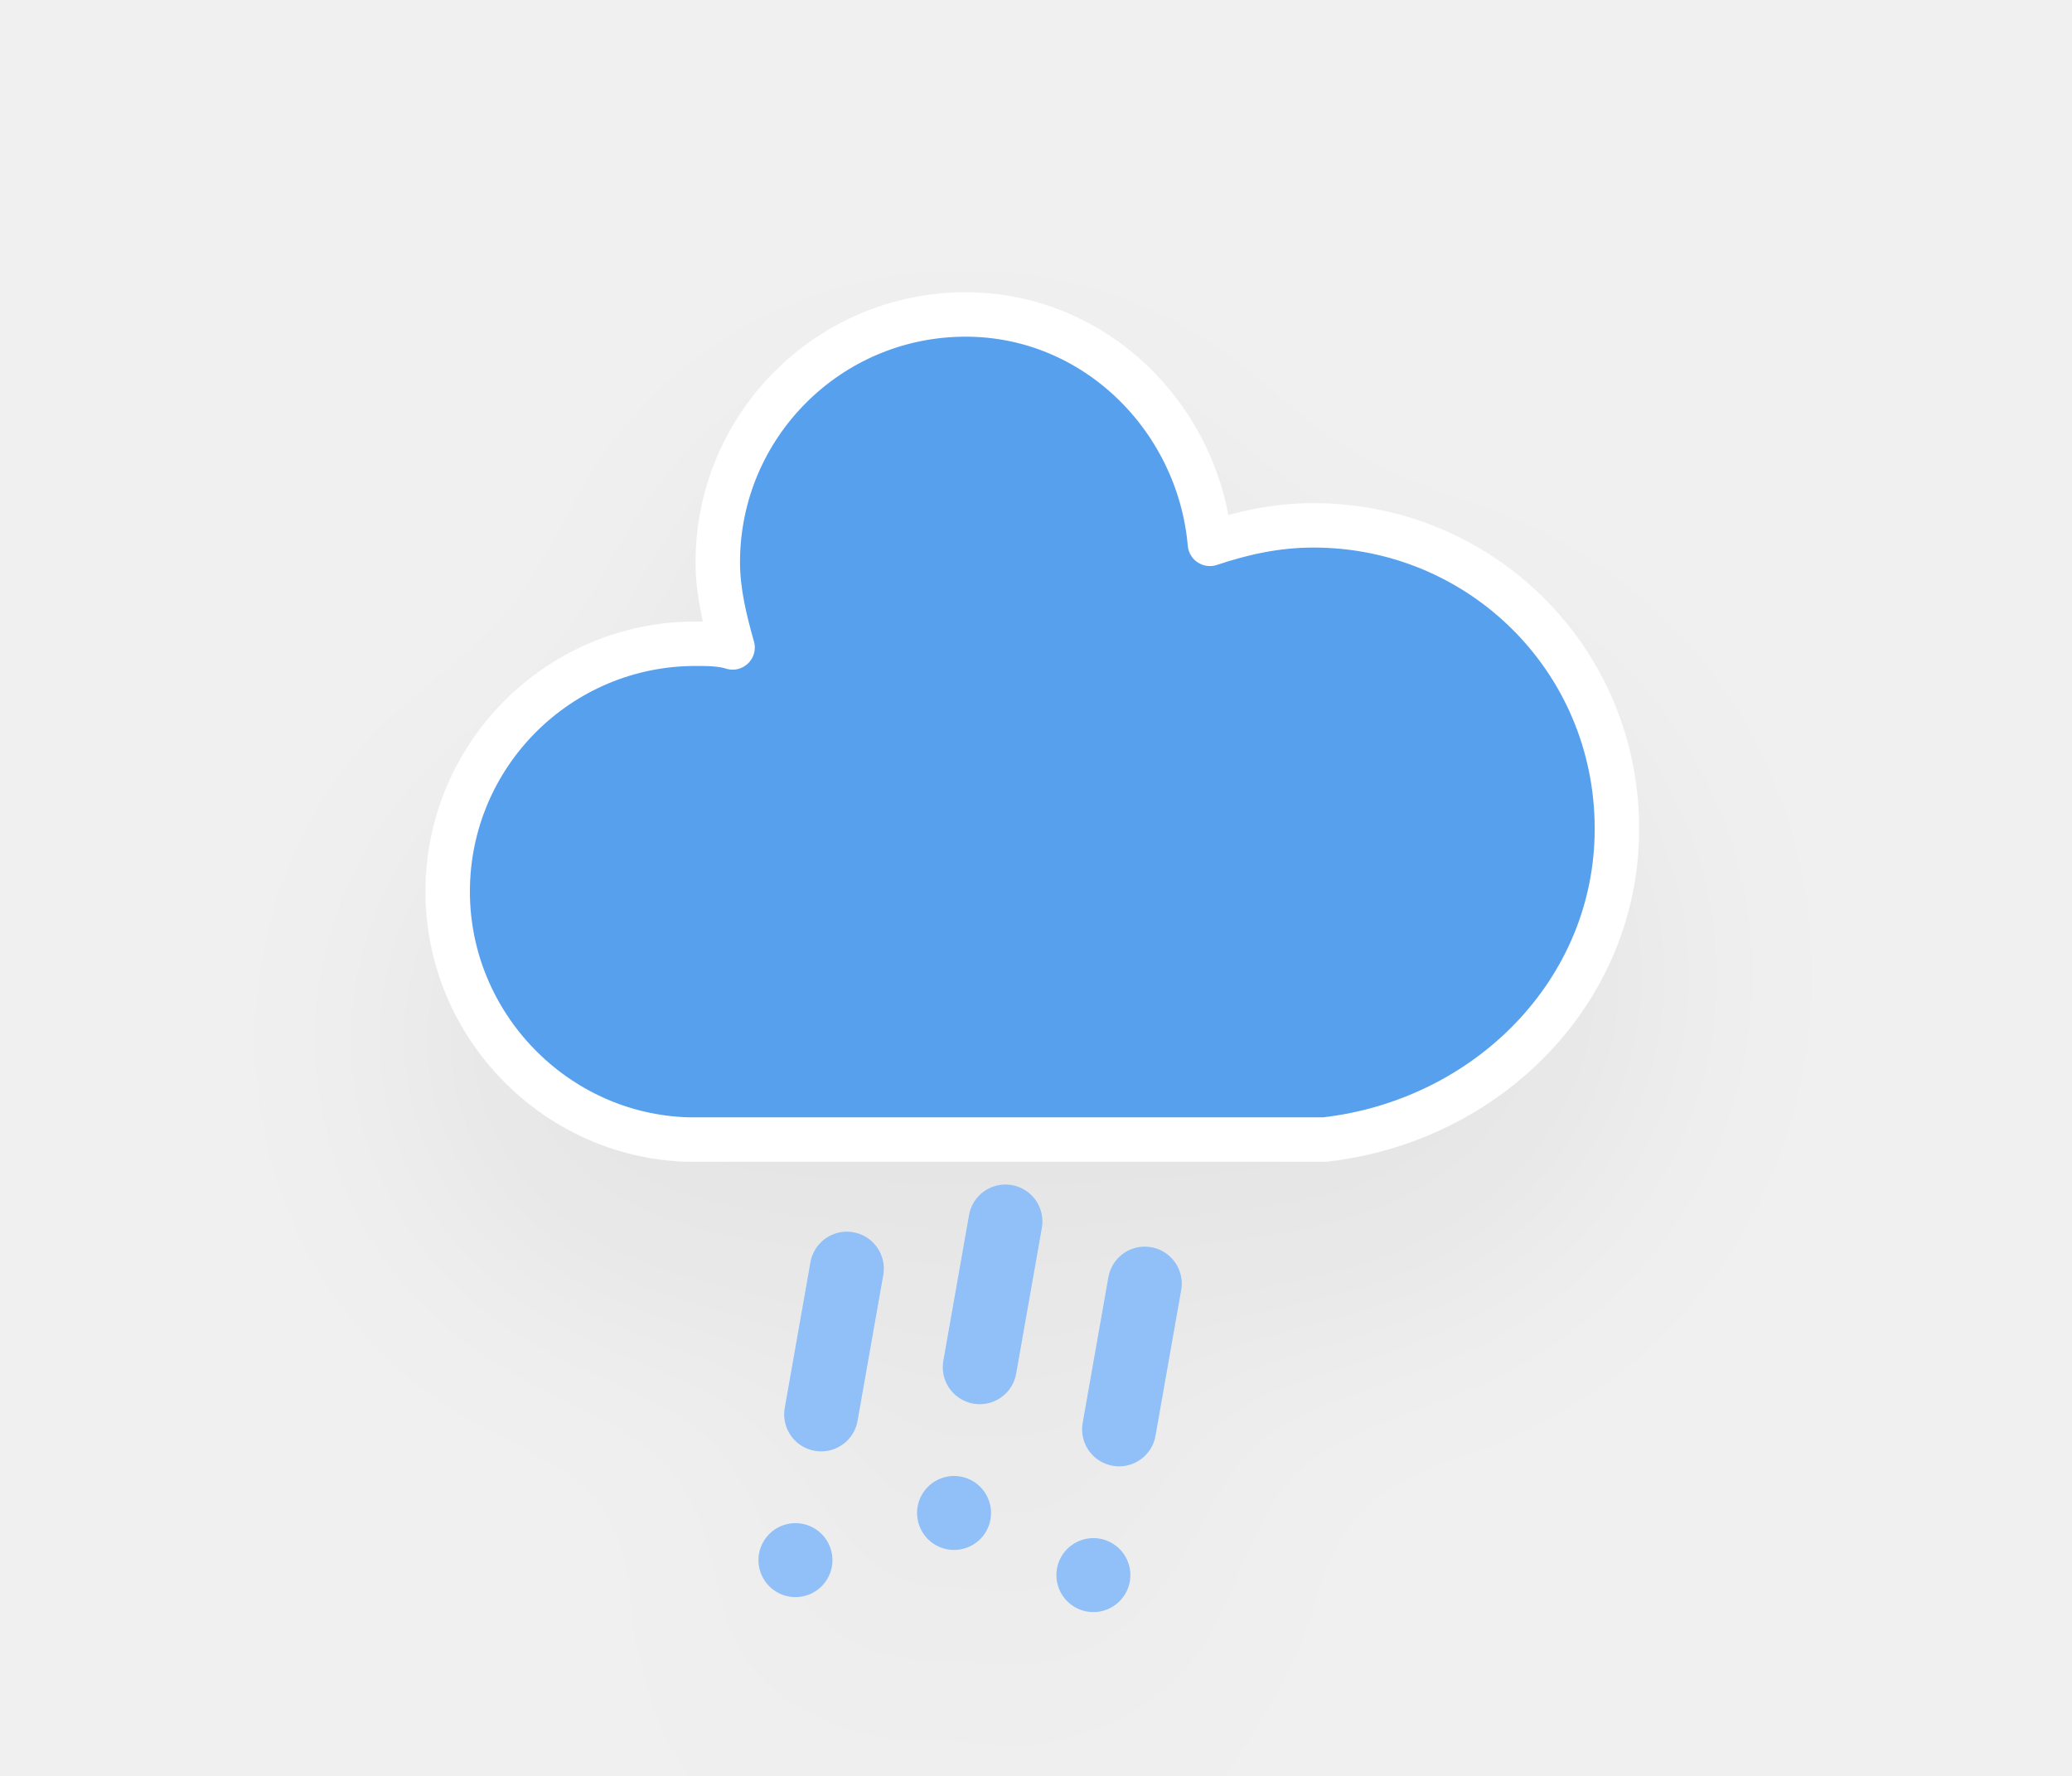
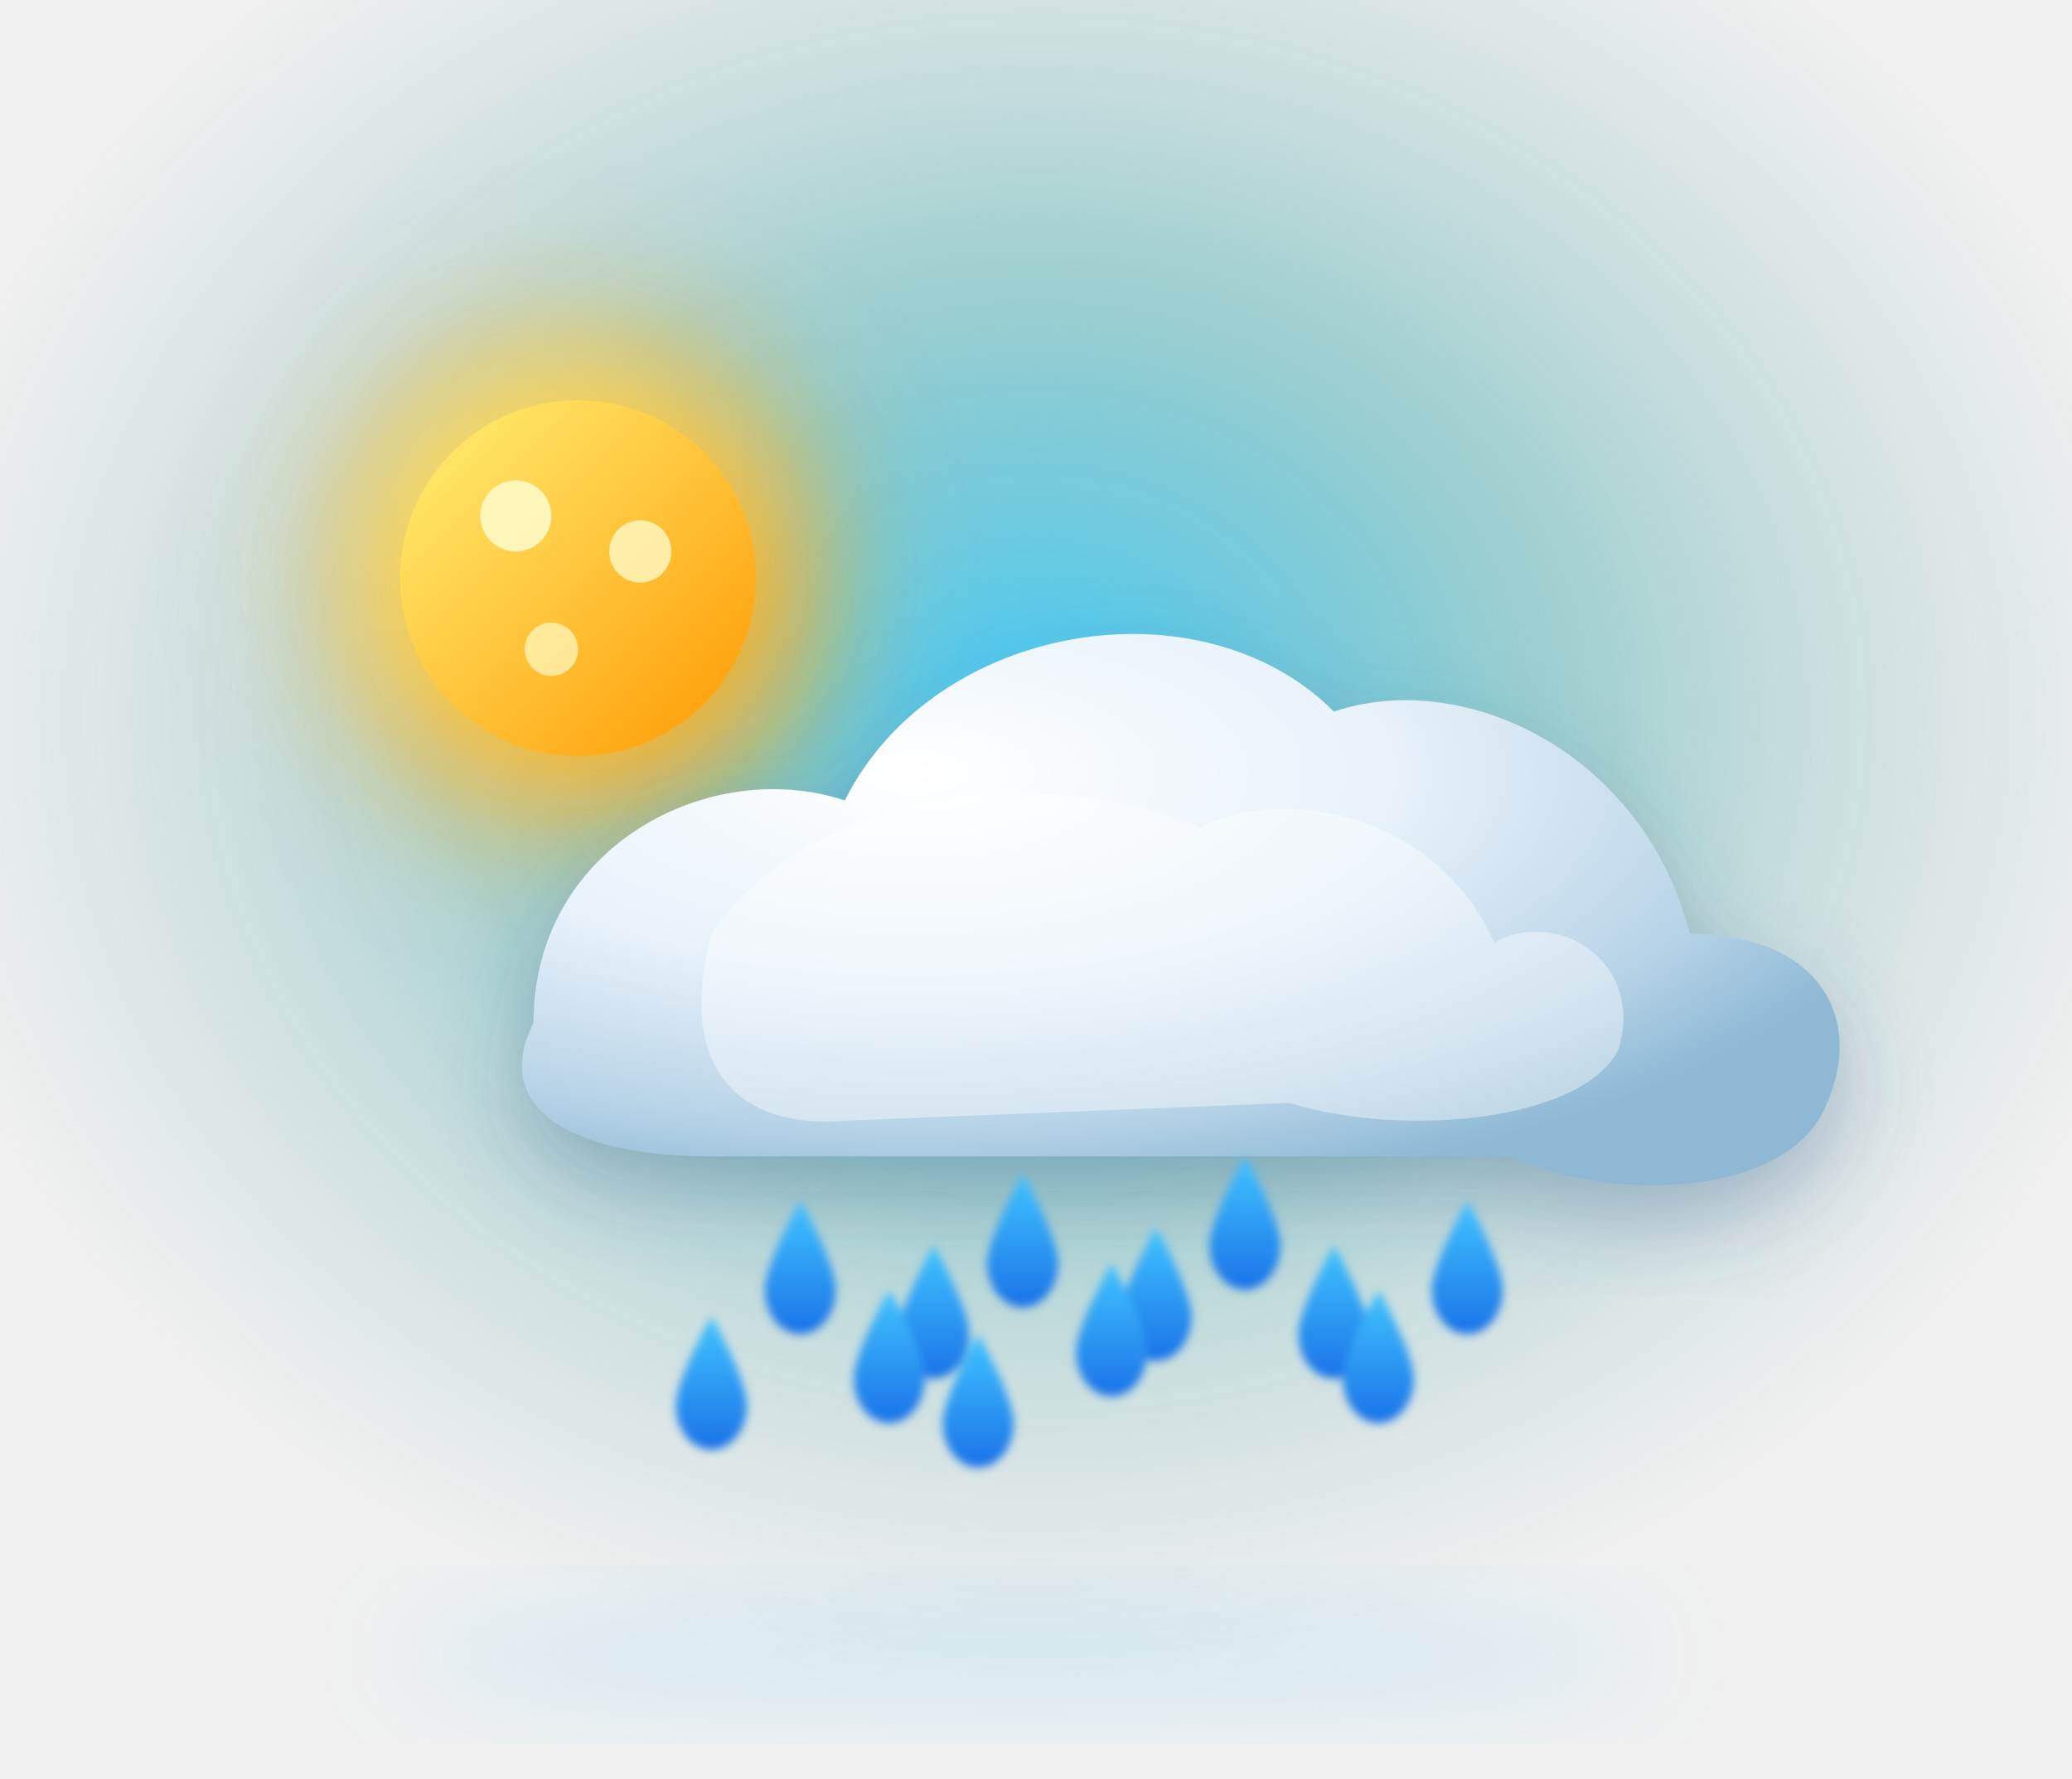
- <svg xmlns="http://www.w3.org/2000/svg" width="56" height="48" version="1.1">
+ <svg xmlns="http://www.w3.org/2000/svg" width="233" height="200" viewBox="0 0 233 200">
  <defs>
-     <filter id="blur" x="-.247" y="-.229" width="1.494" height="1.558">
-       <feGaussianBlur in="SourceAlpha" stdDeviation="3" />
-       <feOffset dx="0" dy="4" result="offsetblur" />
-       <feComponentTransfer>
-         <feFuncA slope="0.05" type="linear" />
-       </feComponentTransfer>
-       <feMerge>
-         <feMergeNode />
-         <feMergeNode in="SourceGraphic" />
-       </feMerge>
+     <radialGradient id="bgGlow" cx="50%" cy="40%" r="55%">
+       <stop offset="0%" stop-color="#00BFFF" stop-opacity="0.7" />
+       <stop offset="50%" stop-color="#008B8B" stop-opacity="0.3" />
+       <stop offset="100%" stop-color="#5F9EA0" stop-opacity="0" />
+     </radialGradient>
+     <radialGradient id="sunGlow" cx="50%" cy="50%" r="50%">
+       <stop offset="0%" stop-color="#FFE566" stop-opacity="0.9" />
+       <stop offset="40%" stop-color="#FFB820" stop-opacity="0.5" />
+       <stop offset="100%" stop-color="#FF8C00" stop-opacity="0" />
+     </radialGradient>
+     <linearGradient id="sunCore" x1="0" y1="0" x2="1" y2="1">
+       <stop offset="0%" stop-color="#FFF176" />
+       <stop offset="100%" stop-color="#FF9800" />
+     </linearGradient>
+     <radialGradient id="cloudGrad" cx="30%" cy="25%" r="80%">
+       <stop offset="0%" stop-color="#FFFFFF" />
+       <stop offset="45%" stop-color="#E8F2FA" />
+       <stop offset="80%" stop-color="#B8D4E8" />
+       <stop offset="100%" stop-color="#8EB8D4" />
+     </radialGradient>
+     <linearGradient id="rainDrop" x1="0" y1="0" x2="0" y2="1">
+       <stop offset="0%" stop-color="#40C4FF" />
+       <stop offset="100%" stop-color="#1A73E8" />
+     </linearGradient>
+     <filter id="sunGlowFilter" x="-50%" y="-50%" width="200%" height="200%">
+       <feGaussianBlur stdDeviation="6" />
    </filter>
-     <style type="text/css">
-       
-       /*
- ** RAIN
- */
-       @keyframes am-weather-rain {
-         0% {
-           stroke-dashoffset: 0;
-         }
+     <filter id="cloudShadow" x="-20%" y="-20%" width="140%" height="140%">
+       <feDropShadow dx="0" dy="4" stdDeviation="5" flood-color="#3A5C8C" flood-opacity="0.35" />
+     </filter>
+     <filter id="rainBlur" x="-50%" y="-50%" width="200%" height="200%">
+       <feGaussianBlur stdDeviation="0.5" />
+     </filter>
+   </defs>
+   <style>
+     .bgLayer {
+       animation: bgPulse 6s ease-in-out infinite;
+     }
+     .sunMove {
+       animation: sunGlide 10s ease-in-out infinite alternate;
+       transform-origin: 65px 65px;
+     }
+     .cloudMove {
+       animation: cloudFloat 5s ease-in-out infinite;
+     }
+     .rainDrop {
+       animation: fallModerate 1.6s linear infinite;
+     }
+     /* Opóźnienia dla poszczególnych kropli – tworzą ciągły, umiarkowany deszcz */
+     .d1 { animation-delay: 0s; }
+     .d2 { animation-delay: 0.2s; }
+     .d3 { animation-delay: 0.4s; }
+     .d4 { animation-delay: 0.6s; }
+     .d5 { animation-delay: 0.8s; }
+     .d6 { animation-delay: 1.0s; }
+     .d7 { animation-delay: 0.1s; }
+     .d8 { animation-delay: 0.3s; }
+     .d9 { animation-delay: 0.5s; }
+     .d10 { animation-delay: 0.7s; }
+     .d11 { animation-delay: 0.9s; }
+     .d12 { animation-delay: 1.1s; }

-         100% {
-           stroke-dashoffset: -100;
-         }
-       }
- 
-       .am-weather-rain-1 {
-         -webkit-animation-name: am-weather-rain;
-         -moz-animation-name: am-weather-rain;
-         -ms-animation-name: am-weather-rain;
-         animation-name: am-weather-rain;
-         -webkit-animation-duration: 8s;
-         -moz-animation-duration: 8s;
-         -ms-animation-duration: 8s;
-         animation-duration: 8s;
-         -webkit-animation-timing-function: linear;
-         -moz-animation-timing-function: linear;
-         -ms-animation-timing-function: linear;
-         animation-timing-function: linear;
-         -webkit-animation-iteration-count: infinite;
-         -moz-animation-iteration-count: infinite;
-         -ms-animation-iteration-count: infinite;
-         animation-iteration-count: infinite;
-       }
- 
-       .am-weather-rain-2 {
-         -webkit-animation-name: am-weather-rain;
-         -moz-animation-name: am-weather-rain;
-         -ms-animation-name: am-weather-rain;
-         animation-name: am-weather-rain;
-         -webkit-animation-delay: 0.25s;
-         -moz-animation-delay: 0.25s;
-         -ms-animation-delay: 0.25s;
-         animation-delay: 0.25s;
-         -webkit-animation-duration: 8s;
-         -moz-animation-duration: 8s;
-         -ms-animation-duration: 8s;
-         animation-duration: 8s;
-         -webkit-animation-timing-function: linear;
-         -moz-animation-timing-function: linear;
-         -ms-animation-timing-function: linear;
-         animation-timing-function: linear;
-         -webkit-animation-iteration-count: infinite;
-         -moz-animation-iteration-count: infinite;
-         -ms-animation-iteration-count: infinite;
-         animation-iteration-count: infinite;
-       }
- 
-       /*
- ** CLOUDS
- */
-       @keyframes am-weather-cloud-2 {
-         0% {
-           -webkit-transform: translate(0px, 0px);
-           -moz-transform: translate(0px, 0px);
-           -ms-transform: translate(0px, 0px);
-           transform: translate(0px, 0px);
-         }
- 
-         50% {
-           -webkit-transform: translate(2px, 0px);
-           -moz-transform: translate(2px, 0px);
-           -ms-transform: translate(2px, 0px);
-           transform: translate(2px, 0px);
-         }
- 
-         100% {
-           -webkit-transform: translate(0px, 0px);
-           -moz-transform: translate(0px, 0px);
-           -ms-transform: translate(0px, 0px);
-           transform: translate(0px, 0px);
-         }
-       }
- 
-       .am-weather-cloud-2 {
-         -webkit-animation-name: am-weather-cloud-2;
-         -moz-animation-name: am-weather-cloud-2;
-         animation-name: am-weather-cloud-2;
-         -webkit-animation-duration: 3s;
-         -moz-animation-duration: 3s;
-         animation-duration: 3s;
-         -webkit-animation-timing-function: linear;
-         -moz-animation-timing-function: linear;
-         animation-timing-function: linear;
-         -webkit-animation-iteration-count: infinite;
-         -moz-animation-iteration-count: infinite;
-         animation-iteration-count: infinite;
-       }
-       
-     </style>
-   </defs>
-   <g transform="translate(16,-2)" filter="url(#blur)">
-     <g class="am-weather-cloud-3" style="-moz-animation-duration:3s;-moz-animation-iteration-count:infinite;-moz-animation-name:am-weather-cloud-2;-moz-animation-timing-function:linear;-webkit-animation-duration:3s;-webkit-animation-iteration-count:infinite;-webkit-animation-name:am-weather-cloud-2;-webkit-animation-timing-function:linear">
-       <path transform="translate(-20,-11)" d="m47.7 35.4c0-4.6-3.7-8.2-8.2-8.2-1 0-1.9 0.2-2.8 0.5-0.3-3.4-3.1-6.2-6.6-6.2-3.7 0-6.7 3-6.7 6.7 0 0.8 0.2 1.6 0.4 2.3-0.3-0.1-0.7-0.1-1-0.1-3.7 0-6.7 3-6.7 6.7 0 3.6 2.9 6.6 6.5 6.7h17.2c4.4-0.5 7.9-4 7.9-8.4z" fill="#57a0ee" stroke="#fff" stroke-linejoin="round" stroke-width="1.2" />
-     </g>
-     <g transform="translate(-20,-10) rotate(10,-247.39,200.17)" fill="none" stroke="#91c0f8" stroke-dasharray="4, 4" stroke-linecap="round" stroke-width="2">
-       <line class="am-weather-rain-1" transform="translate(-4,1)" y2="8" style="-moz-animation-duration:8s;-moz-animation-iteration-count:infinite;-moz-animation-name:am-weather-rain;-moz-animation-timing-function:linear;-ms-animation-duration:8s;-ms-animation-iteration-count:infinite;-ms-animation-name:am-weather-rain;-ms-animation-timing-function:linear;-webkit-animation-duration:8s;-webkit-animation-iteration-count:infinite;-webkit-animation-name:am-weather-rain;-webkit-animation-timing-function:linear" />
-       <line class="am-weather-rain-2" transform="translate(0,-1)" y2="8" style="-moz-animation-delay:0.25s;-moz-animation-duration:8s;-moz-animation-iteration-count:infinite;-moz-animation-name:am-weather-rain;-moz-animation-timing-function:linear;-ms-animation-delay:0.25s;-ms-animation-duration:8s;-ms-animation-iteration-count:infinite;-ms-animation-name:am-weather-rain;-ms-animation-timing-function:linear;-webkit-animation-delay:0.25s;-webkit-animation-duration:8s;-webkit-animation-iteration-count:infinite;-webkit-animation-name:am-weather-rain;-webkit-animation-timing-function:linear" />
-       <line class="am-weather-rain-1" transform="translate(4)" y2="8" style="-moz-animation-duration:8s;-moz-animation-iteration-count:infinite;-moz-animation-name:am-weather-rain;-moz-animation-timing-function:linear;-ms-animation-duration:8s;-ms-animation-iteration-count:infinite;-ms-animation-name:am-weather-rain;-ms-animation-timing-function:linear;-webkit-animation-duration:8s;-webkit-animation-iteration-count:infinite;-webkit-animation-name:am-weather-rain;-webkit-animation-timing-function:linear" />
-     </g>
+     @keyframes bgPulse {
+       0%,100% { opacity: 0.85; }
+       50% { opacity: 1; }
+     }
+     @keyframes sunGlide {
+       0% { transform: translateX(0) translateY(0); }
+       100% { transform: translateX(15px) translateY(-5px); }
+     }
+     @keyframes cloudFloat {
+       0%,100% { transform: translateX(0) translateY(0); }
+       50% { transform: translateX(-3px) translateY(-2px); }
+     }
+     @keyframes fallModerate {
+       0% { transform: translateY(-20px); opacity: 0; }
+       20% { opacity: 1; }
+       80% { opacity: 0.9; }
+       100% { transform: translateY(45px); opacity: 0; }
+     }
+   </style>
+   <rect width="233" height="200" fill="url(#bgGlow)" class="bgLayer" />
+   <g class="sunMove">
+     <circle cx="65" cy="65" r="38" fill="url(#sunGlow)" filter="url(#sunGlowFilter)" />
+     <circle cx="65" cy="65" r="24" fill="url(#sunCore)" filter="url(#sunGlowFilter)" opacity="0.9" />
+     <circle cx="65" cy="65" r="20" fill="url(#sunCore)" />
+     <circle cx="58" cy="58" r="4" fill="#FFF9C4" opacity="0.9" />
+     <circle cx="72" cy="62" r="3.5" fill="#FFF9C4" opacity="0.8" />
+     <circle cx="62" cy="73" r="3" fill="#FFF9C4" opacity="0.7" />
  </g>
+   <g class="cloudMove" filter="url(#cloudShadow)">
+     <path d="M 60,115               C 60,95 80,85 95,90               C 105,70 135,65 150,80               C 165,75 185,85 190,105               C 205,105 210,115 205,125               C 200,135 180,135 170,130               L 80,130               C 65,130 55,125 60,115 Z" fill="url(#cloudGrad)" />
+     <path d="M 80,105 C 90,90 115,85 135,93 C 145,88 162,92 168,106 C 175,102 185,108 182,118 C 178,126 158,128 145,124 L 95,126 C 83,127 76,120 80,105 Z" fill="#FFFFFF" opacity="0.4" />
+   </g>
+   <g filter="url(#rainBlur)">
+     <path class="rainDrop d1" d="M90 135 C90 135 86 142 86 145 C86 148 88 150 90 150 C92 150 94 148 94 145 C94 142 90 135 90 135Z" fill="url(#rainDrop)" />
+     <path class="rainDrop d2" d="M115 132 C115 132 111 139 111 142 C111 145 113 147 115 147 C117 147 119 145 119 142 C119 139 115 132 115 132Z" fill="url(#rainDrop)" />
+     <path class="rainDrop d3" d="M140 130 C140 130 136 137 136 140 C136 143 138 145 140 145 C142 145 144 143 144 140 C144 137 140 130 140 130Z" fill="url(#rainDrop)" />
+     <path class="rainDrop d4" d="M165 135 C165 135 161 142 161 145 C161 148 163 150 165 150 C167 150 169 148 169 145 C169 142 165 135 165 135Z" fill="url(#rainDrop)" />
+     <path class="rainDrop d5" d="M105 140 C105 140 101 147 101 150 C101 153 103 155 105 155 C107 155 109 153 109 150 C109 147 105 140 105 140Z" fill="url(#rainDrop)" />
+     <path class="rainDrop d6" d="M130 138 C130 138 126 145 126 148 C126 151 128 153 130 153 C132 153 134 151 134 148 C134 145 130 138 130 138Z" fill="url(#rainDrop)" />
+     <path class="rainDrop d7" d="M100 145 C100 145 96 152 96 155 C96 158 98 160 100 160 C102 160 104 158 104 155 C104 152 100 145 100 145Z" fill="url(#rainDrop)" />
+     <path class="rainDrop d8" d="M125 142 C125 142 121 149 121 152 C121 155 123 157 125 157 C127 157 129 155 129 152 C129 149 125 142 125 142Z" fill="url(#rainDrop)" />
+     <path class="rainDrop d9" d="M150 140 C150 140 146 147 146 150 C146 153 148 155 150 155 C152 155 154 153 154 150 C154 147 150 140 150 140Z" fill="url(#rainDrop)" />
+     <path class="rainDrop d10" d="M80 148 C80 148 76 155 76 158 C76 161 78 163 80 163 C82 163 84 161 84 158 C84 155 80 148 80 148Z" fill="url(#rainDrop)" />
+     <path class="rainDrop d11" d="M155 145 C155 145 151 152 151 155 C151 158 153 160 155 160 C157 160 159 158 159 155 C159 152 155 145 155 145Z" fill="url(#rainDrop)" />
+     <path class="rainDrop d12" d="M110 150 C110 150 106 157 106 160 C106 163 108 165 110 165 C112 165 114 163 114 160 C114 157 110 150 110 150Z" fill="url(#rainDrop)" />
+   </g>
+   <ellipse cx="115" cy="186" rx="70" ry="5" fill="#40C4FF" opacity="0.2" filter="url(#sunGlowFilter)" />
</svg>
